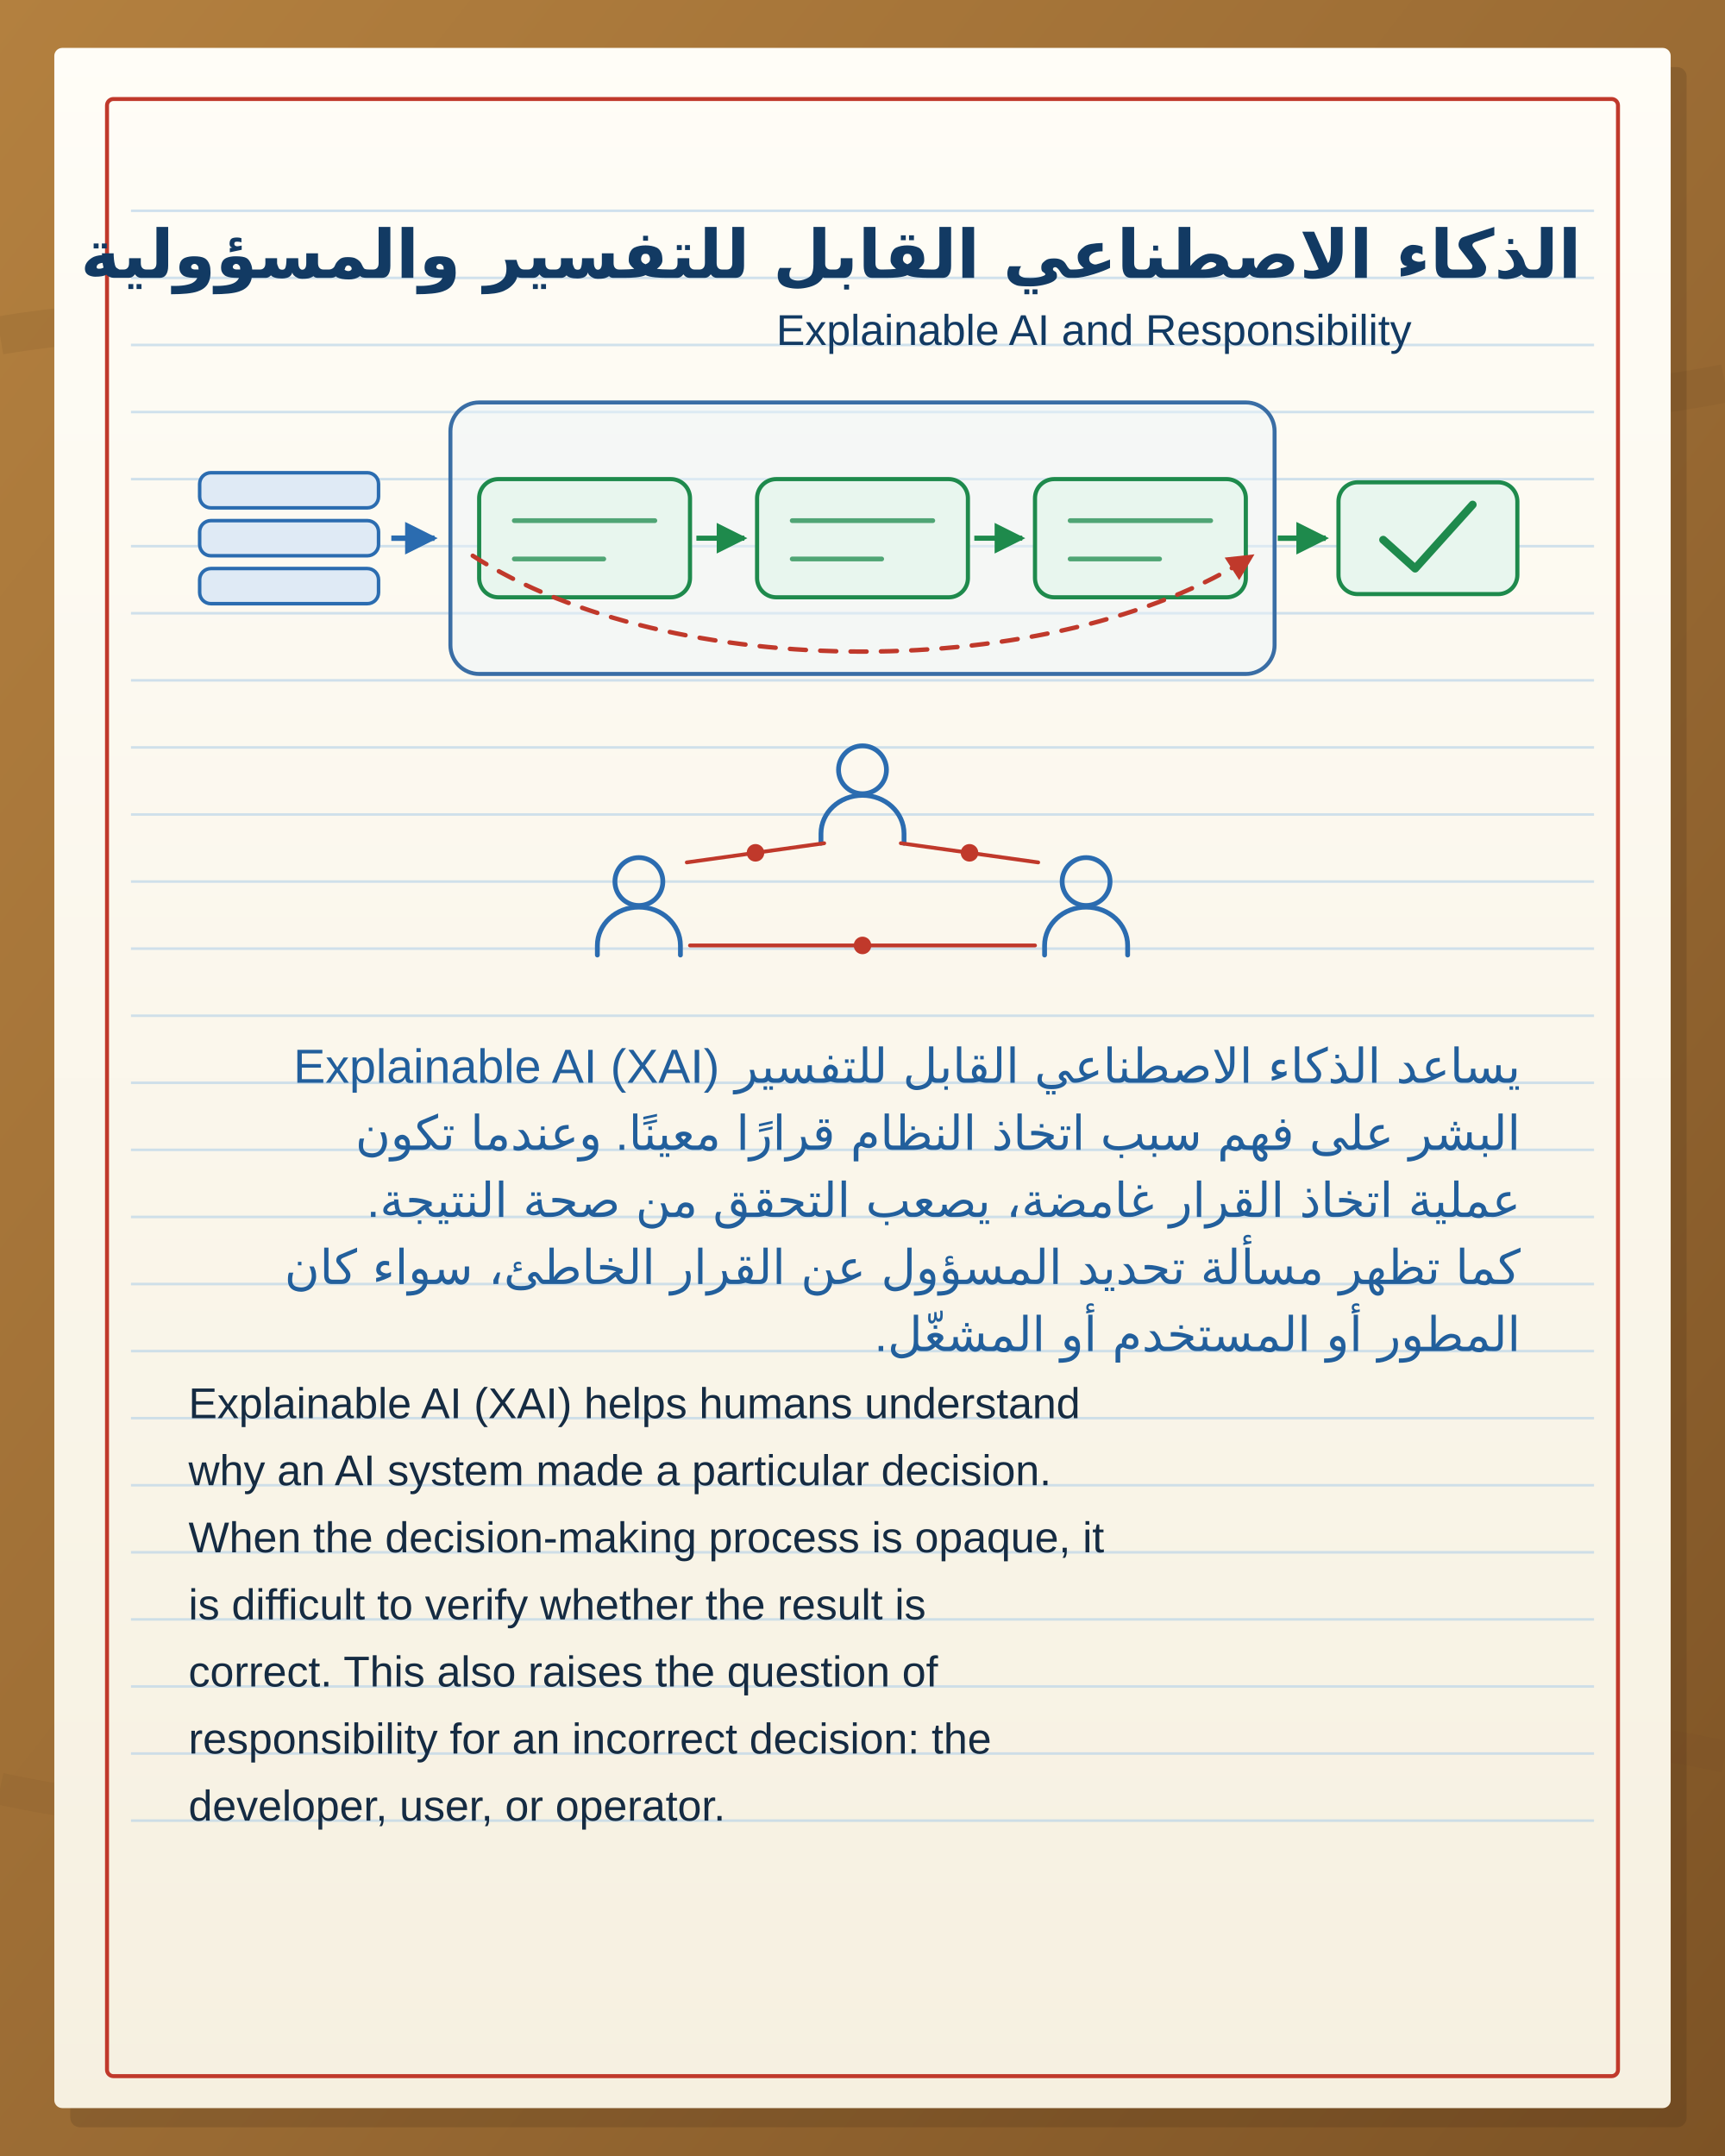
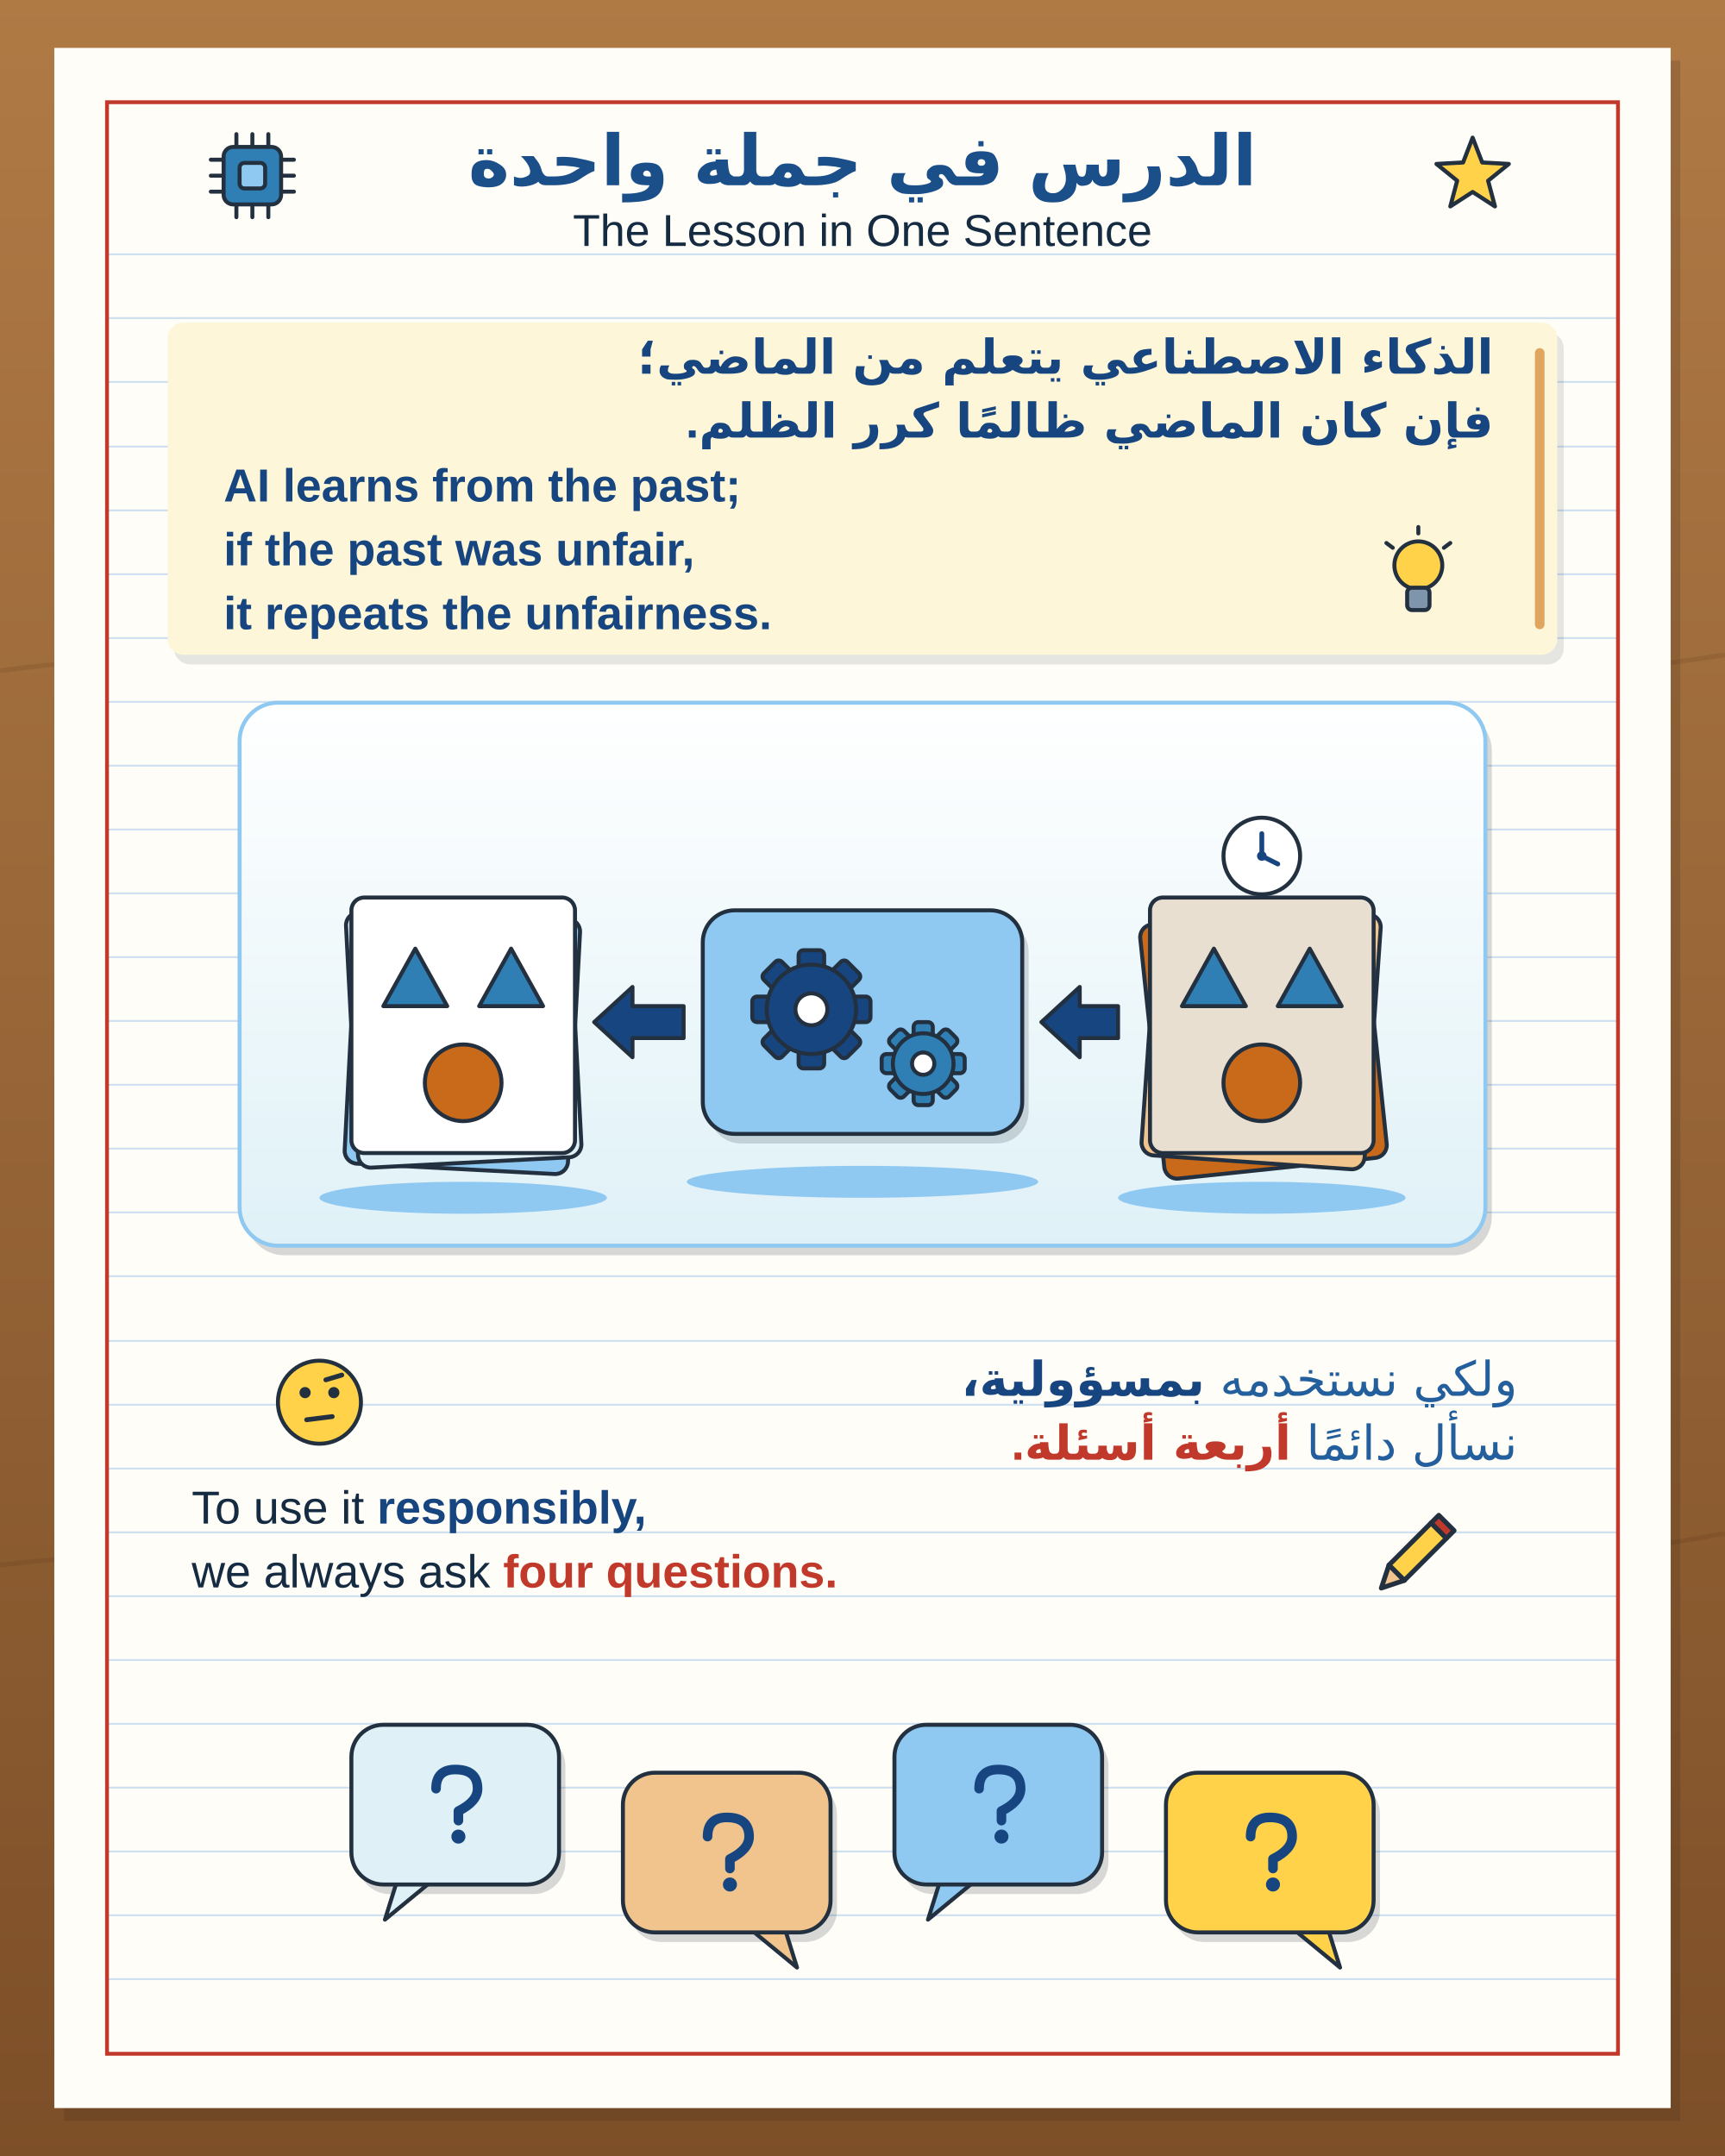
<svg xmlns="http://www.w3.org/2000/svg" width="1080" height="1350" viewBox="0 0 1080 1350" preserveAspectRatio="xMidYMid meet" style="width:100%;height:auto;max-width:1080px;display:block;margin:0 auto;">
  <defs>
-     <linearGradient id="deskWood" x1="0" y1="0" x2="1" y2="1">
-       <stop offset="0" stop-color="#b3803f" />
-       <stop offset="0.55" stop-color="#996a33" />
-       <stop offset="1" stop-color="#7d5325" />
+     <linearGradient id="pmDesk" x1="0" y1="0" x2="0" y2="1">
+       <stop offset="0" stop-color="#b07a45" />
+       <stop offset="1" stop-color="#7d4f28" />
    </linearGradient>
-     <linearGradient id="paperTone" x1="0" y1="0" x2="0" y2="1">
-       <stop offset="0" stop-color="#fffdf7" />
-       <stop offset="1" stop-color="#f6f0e0" />
+     <pattern id="pmRules" x="0" y="120" width="1080" height="40" patternUnits="userSpaceOnUse">
+       <line x1="0" y1="39.5" x2="1080" y2="39.5" stroke="#cfe0f0" stroke-width="1.4" />
+     </pattern>
+     <linearGradient id="ilPanel" x1="0" y1="0" x2="0" y2="1">
+       <stop offset="0" stop-color="#ffffff" />
+       <stop offset="1" stop-color="#dff1f7" />
    </linearGradient>
-     <marker id="headBlue" viewBox="0 0 10 10" refX="9" refY="5" markerWidth="6" markerHeight="6" orient="auto-start-reverse">
-       <path d="M 0 0 L 10 5 L 0 10 z" fill="#2b6cb0" />
-     </marker>
-     <marker id="headGreen" viewBox="0 0 10 10" refX="9" refY="5" markerWidth="6" markerHeight="6" orient="auto-start-reverse">
-       <path d="M 0 0 L 10 5 L 0 10 z" fill="#1e8a4c" />
-     </marker>
-     <marker id="headRed" viewBox="0 0 10 10" refX="9" refY="5" markerWidth="6" markerHeight="6" orient="auto-start-reverse">
-       <path d="M 0 0 L 10 5 L 0 10 z" fill="#c0392b" />
-     </marker>
  </defs>
-   <rect x="0" y="0" width="1080" height="1350" fill="url(#deskWood)" />
-   <path d="M 0 210 C 300 160 780 300 1080 240" fill="none" stroke="#6d4720" stroke-width="24" opacity="0.13" />
-   <path d="M 0 1120 C 320 1190 760 1030 1080 1100" fill="none" stroke="#6d4720" stroke-width="20" opacity="0.11" />
-   <rect x="44" y="42" width="1012" height="1290" rx="6" fill="#3a2410" opacity="0.18" />
-   <rect x="34" y="30" width="1012" height="1290" rx="5" fill="url(#paperTone)" />
-   <g stroke="#b7d3e8" stroke-width="1.6" opacity="0.65">
-     <line x1="82" y1="132" x2="998" y2="132" />
-     <line x1="82" y1="174" x2="998" y2="174" />
-     <line x1="82" y1="216" x2="998" y2="216" />
-     <line x1="82" y1="258" x2="998" y2="258" />
-     <line x1="82" y1="300" x2="998" y2="300" />
-     <line x1="82" y1="342" x2="998" y2="342" />
-     <line x1="82" y1="384" x2="998" y2="384" />
-     <line x1="82" y1="426" x2="998" y2="426" />
-     <line x1="82" y1="468" x2="998" y2="468" />
-     <line x1="82" y1="510" x2="998" y2="510" />
-     <line x1="82" y1="552" x2="998" y2="552" />
-     <line x1="82" y1="594" x2="998" y2="594" />
-     <line x1="82" y1="636" x2="998" y2="636" />
-     <line x1="82" y1="678" x2="998" y2="678" />
-     <line x1="82" y1="720" x2="998" y2="720" />
-     <line x1="82" y1="762" x2="998" y2="762" />
-     <line x1="82" y1="804" x2="998" y2="804" />
-     <line x1="82" y1="846" x2="998" y2="846" />
-     <line x1="82" y1="888" x2="998" y2="888" />
-     <line x1="82" y1="930" x2="998" y2="930" />
-     <line x1="82" y1="972" x2="998" y2="972" />
-     <line x1="82" y1="1014" x2="998" y2="1014" />
-     <line x1="82" y1="1056" x2="998" y2="1056" />
-     <line x1="82" y1="1098" x2="998" y2="1098" />
-     <line x1="82" y1="1140" x2="998" y2="1140" />
+   <rect x="0" y="0" width="1080" height="1350" fill="url(#pmDesk)" />
+   <path d="M0 420 C 300 380, 700 470, 1080 410" fill="none" stroke="#3a2411" stroke-width="3" opacity=".12" />
+   <path d="M0 980 C 350 940, 720 1030, 1080 960" fill="none" stroke="#3a2411" stroke-width="3" opacity=".12" />
+   <rect x="40" y="38" width="1012" height="1290" fill="#3a2411" opacity=".18" />
+   <rect x="34" y="30" width="1012" height="1290" fill="#fffdf7" />
+   <rect x="67" y="120" width="946" height="1152" fill="url(#pmRules)" />
+   <rect x="67" y="64" width="946" height="1222" fill="none" stroke="#c0392b" stroke-width="2.4" />
+   <rect x="109" y="208" width="870" height="208" rx="10" fill="#22303f" opacity=".12" />
+   <rect x="154" y="446" width="780" height="340" rx="24" fill="#22303f" opacity=".18" />
+   <rect x="105" y="202" width="870" height="208" rx="10" fill="#fdf6d8" />
+   <rect x="961" y="218" width="6" height="176" rx="3" fill="#e0a55e" />
+   <g stroke="#22303f" stroke-width="2.5" stroke-linecap="round" stroke-linejoin="round">
+     <rect x="150" y="440" width="780" height="340" rx="24" fill="url(#ilPanel)" stroke="#8fc9f2" />
+     <ellipse cx="790" cy="750" rx="90" ry="10" fill="#8fc9f2" stroke="none" />
+     <ellipse cx="540" cy="740" rx="110" ry="10" fill="#8fc9f2" stroke="none" />
+     <ellipse cx="290" cy="750" rx="90" ry="10" fill="#8fc9f2" stroke="none" />
+     <g transform="translate(790 642)">
+       <g transform="rotate(-6)">
+         <rect x="-70" y="-70" width="140" height="160" rx="8" fill="#c96a1b" />
+       </g>
+       <g transform="rotate(4)">
+         <rect x="-70" y="-74" width="140" height="160" rx="8" fill="#f0c48c" />
+       </g>
+       <rect x="-70" y="-80" width="140" height="160" rx="8" fill="#e8dfd1" />
+       <polygon points="-50,-12 -30,-48 -10,-12" fill="#2f7fb5" />
+       <polygon points="10,-12 30,-48 50,-12" fill="#2f7fb5" />
+       <circle cx="0" cy="36" r="24" fill="#c96a1b" />
+     </g>
+     <g transform="translate(790 536)">
+       <circle cx="0" cy="0" r="24" fill="#ffffff" />
+       <path d="M0 0 L0 -14 M0 0 L10 5" fill="none" stroke="#17457f" stroke-width="3" />
+       <circle cx="0" cy="0" r="3" fill="#17457f" stroke="none" />
+     </g>
+     <polygon points="700,630 676,630 676,618 652,640 676,662 676,650 700,650" fill="#17457f" />
+     <rect x="444" y="576" width="200" height="140" rx="20" fill="#22303f" opacity=".18" stroke="none" />
+     <rect x="440" y="570" width="200" height="140" rx="20" fill="#8fc9f2" />
+     <g transform="translate(508 632)">
+       <rect x="-8" y="-37" width="16" height="74" rx="3" fill="#17457f" />
+       <rect x="-37" y="-8" width="74" height="16" rx="3" fill="#17457f" />
+       <g transform="rotate(45)">
+         <rect x="-8" y="-37" width="16" height="74" rx="3" fill="#17457f" />
+         <rect x="-37" y="-8" width="74" height="16" rx="3" fill="#17457f" />
+       </g>
+       <circle cx="0" cy="0" r="28" fill="#17457f" />
+       <circle cx="0" cy="0" r="10" fill="#ffffff" />
+     </g>
+     <g transform="translate(578 666)">
+       <rect x="-6" y="-26" width="12" height="52" rx="3" fill="#2f7fb5" />
+       <rect x="-26" y="-6" width="52" height="12" rx="3" fill="#2f7fb5" />
+       <g transform="rotate(45)">
+         <rect x="-6" y="-26" width="12" height="52" rx="3" fill="#2f7fb5" />
+         <rect x="-26" y="-6" width="52" height="12" rx="3" fill="#2f7fb5" />
+       </g>
+       <circle cx="0" cy="0" r="19" fill="#2f7fb5" />
+       <circle cx="0" cy="0" r="7" fill="#ffffff" />
+     </g>
+     <polygon points="428,630 396,630 396,618 372,640 396,662 396,650 428,650" fill="#17457f" />
+     <g transform="translate(290 642)">
+       <g transform="rotate(3)">
+         <rect x="-70" y="-70" width="140" height="160" rx="8" fill="#8fc9f2" />
+       </g>
+       <g transform="rotate(-3)">
+         <rect x="-70" y="-74" width="140" height="160" rx="8" fill="#dff1f7" />
+       </g>
+       <rect x="-70" y="-80" width="140" height="160" rx="8" fill="#ffffff" />
+       <polygon points="-50,-12 -30,-48 -10,-12" fill="#2f7fb5" />
+       <polygon points="10,-12 30,-48 50,-12" fill="#2f7fb5" />
+       <circle cx="0" cy="36" r="24" fill="#c96a1b" />
+     </g>
  </g>
-   <rect x="67" y="62" width="946" height="1238" rx="4" fill="none" stroke="#c0392b" stroke-width="2.5" />
-   <rect x="282" y="252" width="516" height="170" rx="18" fill="#eaf3fb" opacity="0.45" />
-   <rect x="282" y="252" width="516" height="170" rx="18" fill="none" stroke="#3a6ea5" stroke-width="2.5" />
-   <g fill="#dfeaf5" stroke="#2b6cb0" stroke-width="2.2">
-     <rect x="125" y="296" width="112" height="22" rx="7" />
-     <rect x="125" y="326" width="112" height="22" rx="7" />
-     <rect x="125" y="356" width="112" height="22" rx="7" />
+   <g transform="translate(130 82)" stroke="#22303f" stroke-width="2.5" stroke-linecap="round" stroke-linejoin="round">
+     <path d="M18 2 L18 10 M28 2 L28 10 M38 2 L38 10 M18 46 L18 54 M28 46 L28 54 M38 46 L38 54 M2 18 L10 18 M2 28 L10 28 M2 38 L10 38 M46 18 L54 18 M46 28 L54 28 M46 38 L54 38" fill="none" />
+     <rect x="10" y="10" width="36" height="36" rx="6" fill="#2f7fb5" />
+     <rect x="20" y="20" width="16" height="16" rx="3" fill="#8fc9f2" />
  </g>
-   <line x1="245" y1="337" x2="272" y2="337" stroke="#2b6cb0" stroke-width="3.4" marker-end="url(#headBlue)" />
-   <g fill="#e8f6ee" stroke="#1e8a4c" stroke-width="2.6">
-     <rect x="300" y="300" width="132" height="74" rx="12" />
-     <rect x="474" y="300" width="132" height="74" rx="12" />
-     <rect x="648" y="300" width="132" height="74" rx="12" />
+   <g transform="translate(922 110) scale(3.4)" stroke="#22303f" stroke-width="0.75" stroke-linecap="round" stroke-linejoin="round">
+     <polygon points="0,-7 1.76,-2.43 6.66,-2.16 2.85,0.93 4.11,5.66 0,3 -4.11,5.66 -2.85,0.93 -6.66,-2.16 -1.76,-2.43" fill="#ffd24a" />
  </g>
-   <g stroke="#1e8a4c" stroke-width="3" stroke-linecap="round" opacity="0.75">
-     <line x1="322" y1="326" x2="410" y2="326" />
-     <line x1="322" y1="350" x2="378" y2="350" />
-     <line x1="496" y1="326" x2="584" y2="326" />
-     <line x1="496" y1="350" x2="552" y2="350" />
-     <line x1="670" y1="326" x2="758" y2="326" />
-     <line x1="670" y1="350" x2="726" y2="350" />
+   <g transform="translate(860 330)" stroke="#22303f" stroke-width="2.5" stroke-linecap="round" stroke-linejoin="round">
+     <path d="M28 0 L28 4 M8 10 L12 13 M48 10 L44 13" fill="none" />
+     <circle cx="28" cy="24" r="15" fill="#ffd24a" />
+     <rect x="21" y="38" width="14" height="14" rx="3" fill="#7f95ab" />
  </g>
-   <line x1="436" y1="337" x2="466" y2="337" stroke="#1e8a4c" stroke-width="3.2" marker-end="url(#headGreen)" />
-   <line x1="610" y1="337" x2="640" y2="337" stroke="#1e8a4c" stroke-width="3.2" marker-end="url(#headGreen)" />
-   <path d="M 296 348 C 420 428 660 428 784 348" fill="none" stroke="#c0392b" stroke-width="2.8" stroke-dasharray="10 9" stroke-linecap="round" marker-end="url(#headRed)" />
-   <line x1="800" y1="337" x2="830" y2="337" stroke="#1e8a4c" stroke-width="3.4" marker-end="url(#headGreen)" />
-   <rect x="838" y="302" width="112" height="70" rx="12" fill="#e8f6ee" stroke="#1e8a4c" stroke-width="2.6" />
-   <path d="M 866 338 L 886 356 L 922 316" fill="none" stroke="#1e8a4c" stroke-width="5" stroke-linecap="round" stroke-linejoin="round" />
-   <g fill="none" stroke="#2b6cb0" stroke-width="3" stroke-linecap="round">
-     <circle cx="540" cy="482" r="15" />
-     <path d="M 514 528 v-6 a 26 24 0 0 1 52 0 v6" />
-     <circle cx="400" cy="552" r="15" />
-     <path d="M 374 598 v-6 a 26 24 0 0 1 52 0 v6" />
-     <circle cx="680" cy="552" r="15" />
-     <path d="M 654 598 v-6 a 26 24 0 0 1 52 0 v6" />
+   <g transform="translate(200 878)">
+     <circle cx="0" cy="0" r="26" fill="#ffd24a" stroke="#22303f" stroke-width="2.5" />
+     <circle cx="-9" cy="-6" r="3.5" fill="#22303f" />
+     <circle cx="9" cy="-6" r="3.5" fill="#22303f" />
+     <path d="M -8 11 L 8 9" fill="none" stroke="#22303f" stroke-width="3" stroke-linecap="round" />
+     <path d="M 4 -14 L 14 -17" fill="none" stroke="#22303f" stroke-width="3" stroke-linecap="round" />
  </g>
-   <g stroke="#c0392b" stroke-width="2.4" stroke-linecap="round">
-     <line x1="516" y1="528" x2="430" y2="540" />
-     <line x1="564" y1="528" x2="650" y2="540" />
-     <line x1="432" y1="592" x2="648" y2="592" />
+   <g transform="translate(860 944) scale(1.2)" stroke="#22303f" stroke-width="2.5" stroke-linecap="round" stroke-linejoin="round">
+     <polygon points="8,30 30,8 38,16 16,38" fill="#ffd24a" />
+     <polygon points="8,30 16,38 4,42" fill="#f0c48c" />
+     <polygon points="30,8 34,4 42,12 38,16" fill="#c0392b" />
  </g>
-   <g fill="#c0392b">
-     <circle cx="473" cy="534" r="5.5" />
-     <circle cx="607" cy="534" r="5.5" />
-     <circle cx="540" cy="592" r="5.5" />
+   <g stroke="#22303f" stroke-width="2.5" stroke-linecap="round" stroke-linejoin="round">
+     <rect x="224" y="1086" width="130" height="100" rx="20" fill="#22303f" opacity=".18" stroke="none" />
+     <rect x="394" y="1116" width="130" height="100" rx="20" fill="#22303f" opacity=".18" stroke="none" />
+     <rect x="564" y="1086" width="130" height="100" rx="20" fill="#22303f" opacity=".18" stroke="none" />
+     <rect x="734" y="1116" width="130" height="100" rx="20" fill="#22303f" opacity=".18" stroke="none" />
+     <g transform="translate(285 1130)">
+       <polygon points="-34,40 -44,72 -10,44" fill="#dff1f7" />
+       <rect x="-65" y="-50" width="130" height="100" rx="20" fill="#dff1f7" />
+       <g transform="scale(2)">
+         <path d="M -6 -5 Q -6 -11 0 -11 Q 7 -11 7 -5 Q 7 -1 1 2 L 1 5" fill="none" stroke="#17457f" stroke-width="3" />
+         <circle cx="1" cy="10" r="2.2" fill="#17457f" stroke="none" />
+       </g>
+     </g>
+     <g transform="translate(455 1160)">
+       <polygon points="34,40 44,72 10,44" fill="#f0c48c" />
+       <rect x="-65" y="-50" width="130" height="100" rx="20" fill="#f0c48c" />
+       <g transform="scale(2)">
+         <path d="M -6 -5 Q -6 -11 0 -11 Q 7 -11 7 -5 Q 7 -1 1 2 L 1 5" fill="none" stroke="#17457f" stroke-width="3" />
+         <circle cx="1" cy="10" r="2.2" fill="#17457f" stroke="none" />
+       </g>
+     </g>
+     <g transform="translate(625 1130)">
+       <polygon points="-34,40 -44,72 -10,44" fill="#8fc9f2" />
+       <rect x="-65" y="-50" width="130" height="100" rx="20" fill="#8fc9f2" />
+       <g transform="scale(2)">
+         <path d="M -6 -5 Q -6 -11 0 -11 Q 7 -11 7 -5 Q 7 -1 1 2 L 1 5" fill="none" stroke="#17457f" stroke-width="3" />
+         <circle cx="1" cy="10" r="2.2" fill="#17457f" stroke="none" />
+       </g>
+     </g>
+     <g transform="translate(795 1160)">
+       <polygon points="34,40 44,72 10,44" fill="#ffd24a" />
+       <rect x="-65" y="-50" width="130" height="100" rx="20" fill="#ffd24a" />
+       <g transform="scale(2)">
+         <path d="M -6 -5 Q -6 -11 0 -11 Q 7 -11 7 -5 Q 7 -1 1 2 L 1 5" fill="none" stroke="#17457f" stroke-width="3" />
+         <circle cx="1" cy="10" r="2.2" fill="#17457f" stroke="none" />
+       </g>
+     </g>
  </g>
-   <text x="952" y="174" direction="rtl" unicode-bidi="plaintext" text-anchor="start" font-family="Tahoma, Arial, Segoe UI, sans-serif" font-size="42" font-weight="bold" fill="#123a63">
-     <tspan x="990" dy="0">الذكاء الاصطناعي القابل للتفسير والمسؤولية</tspan>
+   <text x="540" y="116" direction="rtl" unicode-bidi="plaintext" text-anchor="middle" font-family="Tahoma, Arial, Segoe UI, sans-serif" font-size="44" font-weight="bold" fill="#1a4f8a">الدرس في جملة واحدة</text>
+   <text x="540" y="154" direction="ltr" unicode-bidi="plaintext" text-anchor="middle" font-family="Segoe Print, Comic Sans MS, Arial, sans-serif" font-size="28" font-weight="normal" fill="#152b42">The Lesson in One Sentence</text>
+   <text x="935" y="234" direction="rtl" unicode-bidi="plaintext" text-anchor="start" font-family="Tahoma, Arial, Segoe UI, sans-serif" font-size="30" font-weight="bold" fill="#17457f">
+     <tspan x="935" dy="0">الذكاء الاصطناعي يتعلم من الماضي؛</tspan>
+     <tspan x="935" dy="40">فإن كان الماضي ظالمًا كرر الظلم.</tspan>
  </text>
-   <text x="486" y="216" direction="ltr" unicode-bidi="plaintext" text-anchor="start" font-family="Segoe Print, Comic Sans MS, Arial, sans-serif" font-size="27" fill="#123a63">
-     <tspan x="486" dy="0">Explainable AI and Responsibility</tspan>
+   <text x="140" y="314" direction="ltr" unicode-bidi="plaintext" text-anchor="start" font-family="Segoe Print, Comic Sans MS, Arial, sans-serif" font-size="29" font-weight="bold" fill="#17457f">
+     <tspan x="140" dy="0">AI learns from the past;</tspan>
+     <tspan x="140" dy="40">if the past was unfair,</tspan>
+     <tspan x="140" dy="40">it repeats the unfairness.</tspan>
  </text>
-   <text x="952" y="678" direction="rtl" unicode-bidi="plaintext" text-anchor="start" font-family="Tahoma, Arial, Segoe UI, sans-serif" font-size="30" fill="#225f9c">
-     <tspan x="952" dy="0">يساعد الذكاء الاصطناعي القابل للتفسير Explainable AI (XAI)</tspan>
-     <tspan x="952" dy="42">البشر على فهم سبب اتخاذ النظام قرارًا معينًا. وعندما تكون</tspan>
-     <tspan x="952" dy="42">عملية اتخاذ القرار غامضة، يصعب التحقق من صحة النتيجة.</tspan>
-     <tspan x="952" dy="42">كما تظهر مسألة تحديد المسؤول عن القرار الخاطئ، سواء كان</tspan>
-     <tspan x="952" dy="42">المطور أو المستخدم أو المشغّل.</tspan>
+   <text x="950" y="874" direction="rtl" unicode-bidi="plaintext" text-anchor="start" font-family="Tahoma, Arial, Segoe UI, sans-serif" font-size="30" fill="#225f9c">
+     <tspan x="950" dy="0">ولكي نستخدمه <tspan font-weight="bold" fill="#17457f">بمسؤولية،</tspan>
+     </tspan>
+     <tspan x="950" dy="40">نسأل دائمًا <tspan font-weight="bold" fill="#c0392b">أربعة أسئلة.</tspan>
+     </tspan>
  </text>
-   <text x="118" y="888" direction="ltr" unicode-bidi="plaintext" text-anchor="start" font-family="Segoe Print, Comic Sans MS, Arial, sans-serif" font-size="27" fill="#152b42">
-     <tspan x="118" dy="0">Explainable AI (XAI) helps humans understand</tspan>
-     <tspan x="118" dy="42">why an AI system made a particular decision.</tspan>
-     <tspan x="118" dy="42">When the decision-making process is opaque, it</tspan>
-     <tspan x="118" dy="42">is difficult to verify whether the result is</tspan>
-     <tspan x="118" dy="42">correct. This also raises the question of</tspan>
-     <tspan x="118" dy="42">responsibility for an incorrect decision: the</tspan>
-     <tspan x="118" dy="42">developer, user, or operator.</tspan>
+   <text x="120" y="954" direction="ltr" unicode-bidi="plaintext" text-anchor="start" font-family="Segoe Print, Comic Sans MS, Arial, sans-serif" font-size="29" fill="#152b42">
+     <tspan x="120" dy="0">To use it <tspan font-weight="bold" fill="#17457f">responsibly,</tspan>
+     </tspan>
+     <tspan x="120" dy="40">we always ask <tspan font-weight="bold" fill="#c0392b">four questions.</tspan>
+     </tspan>
  </text>
</svg>
